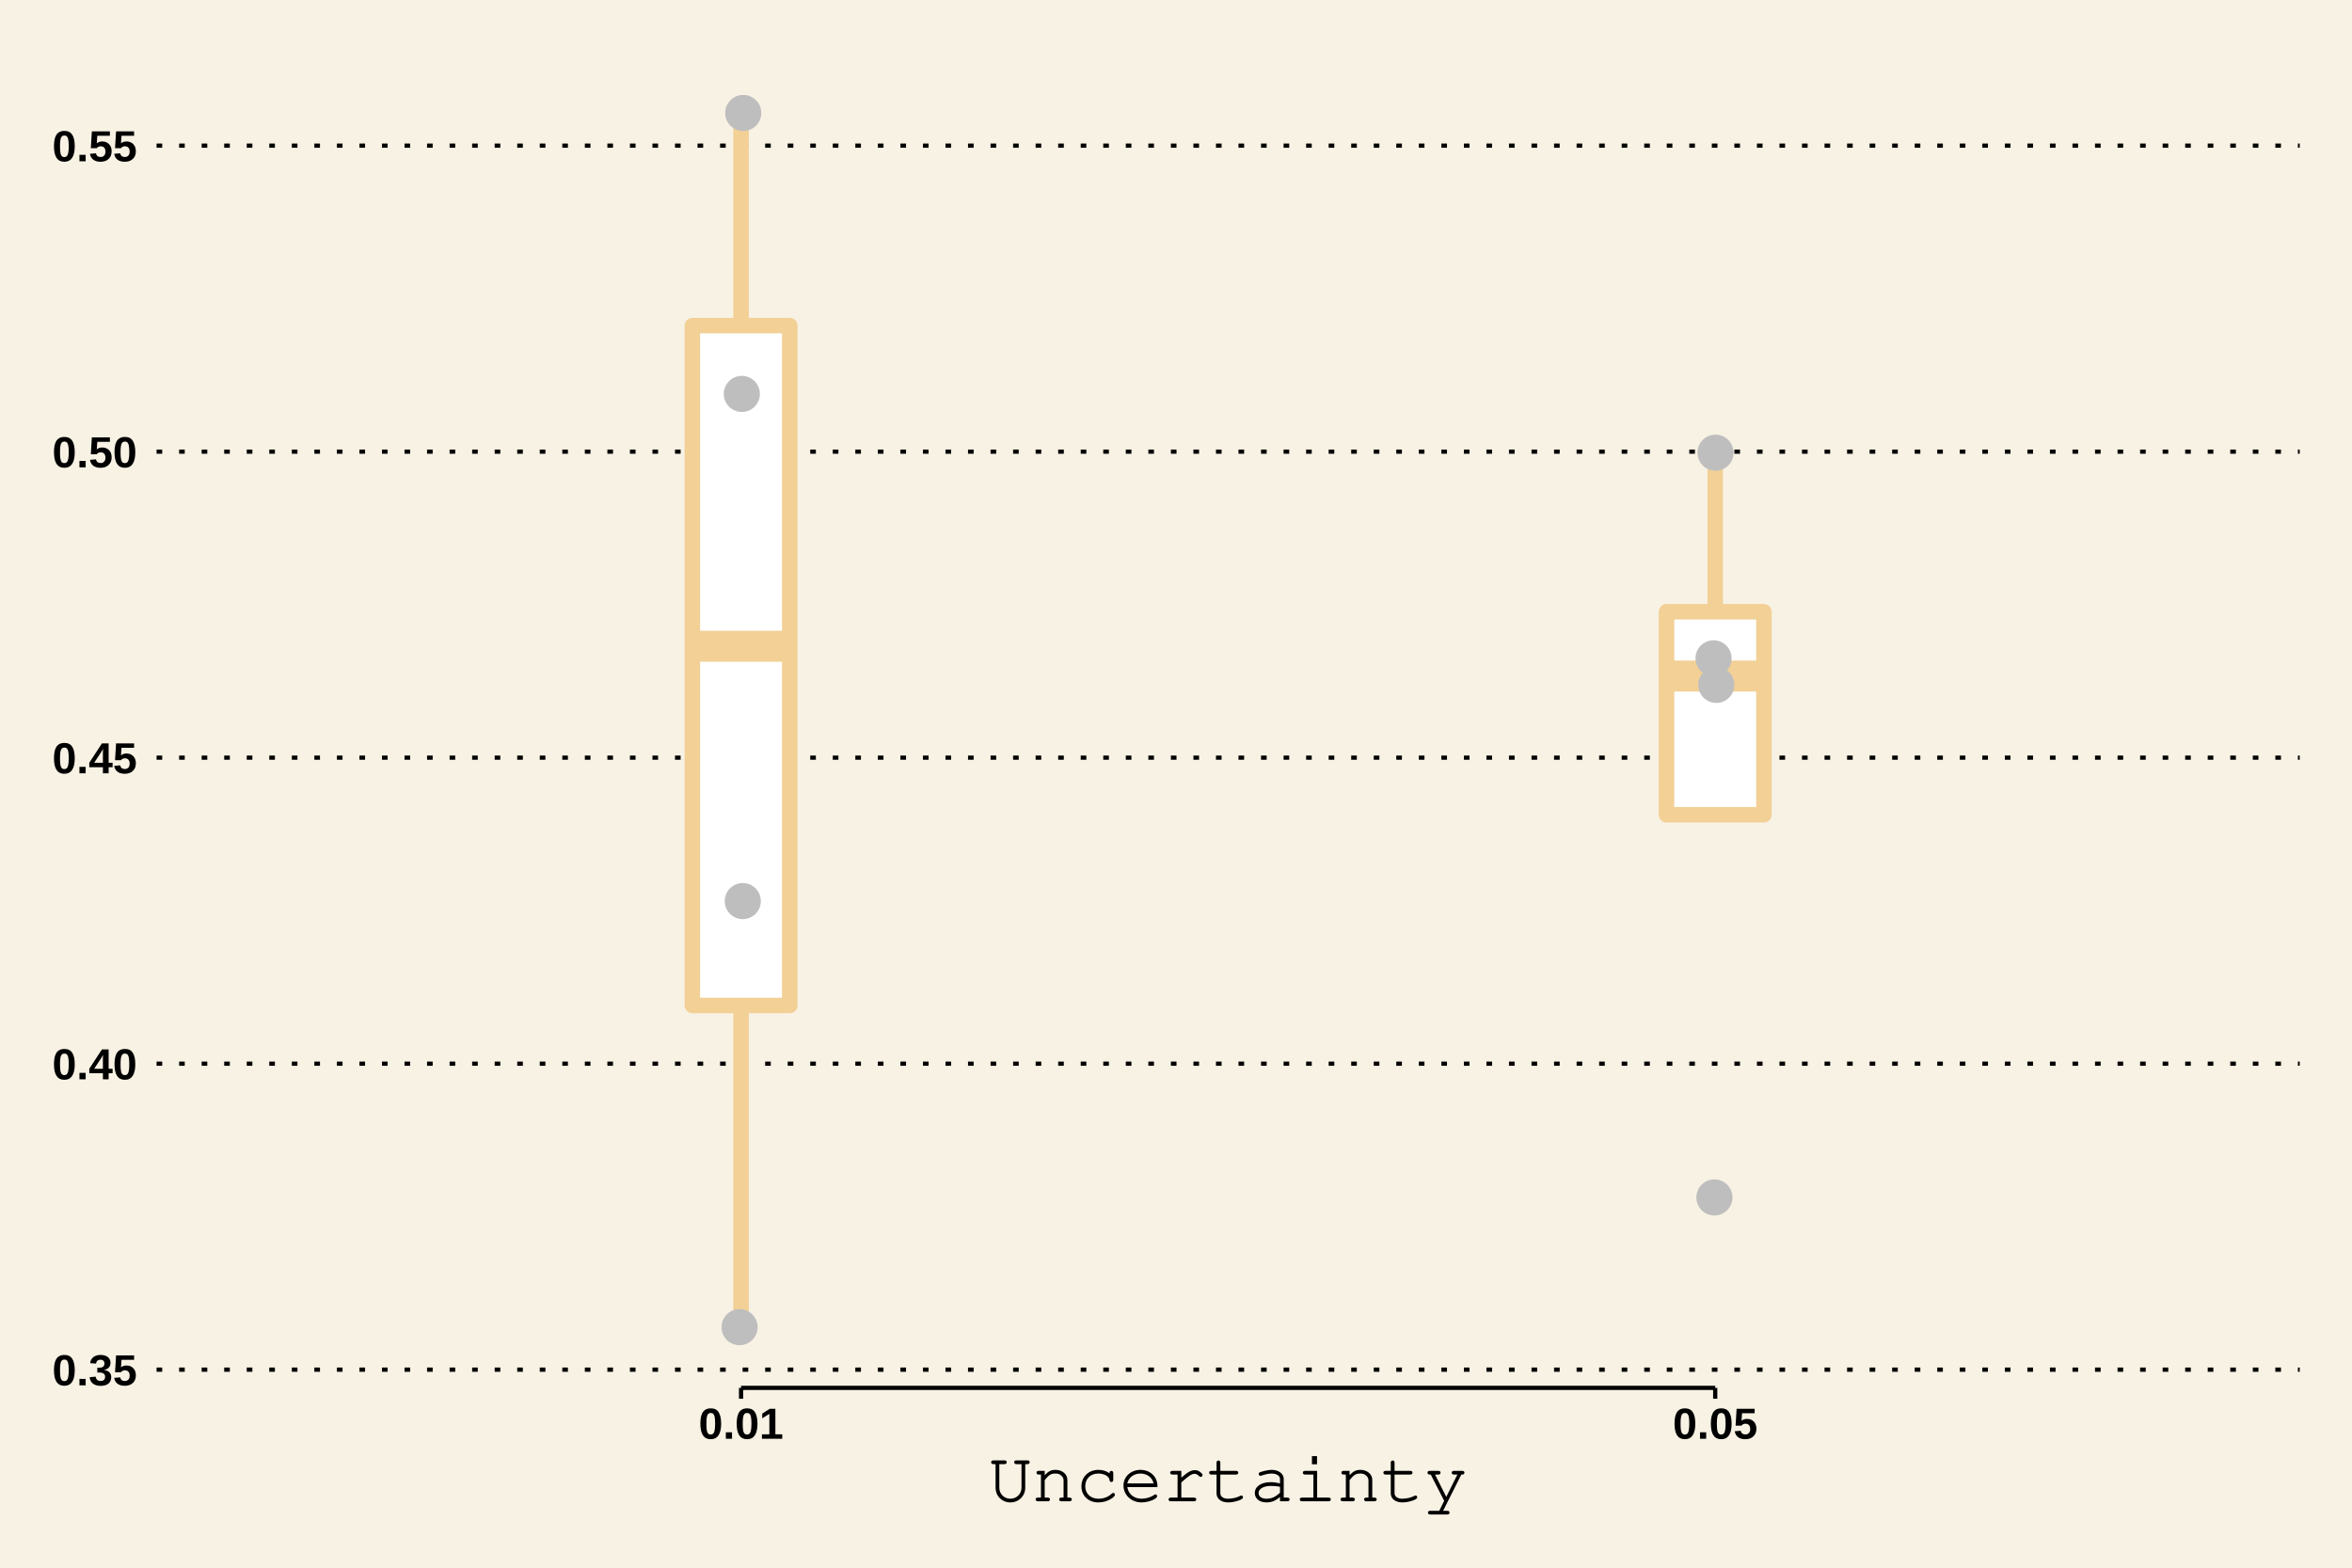
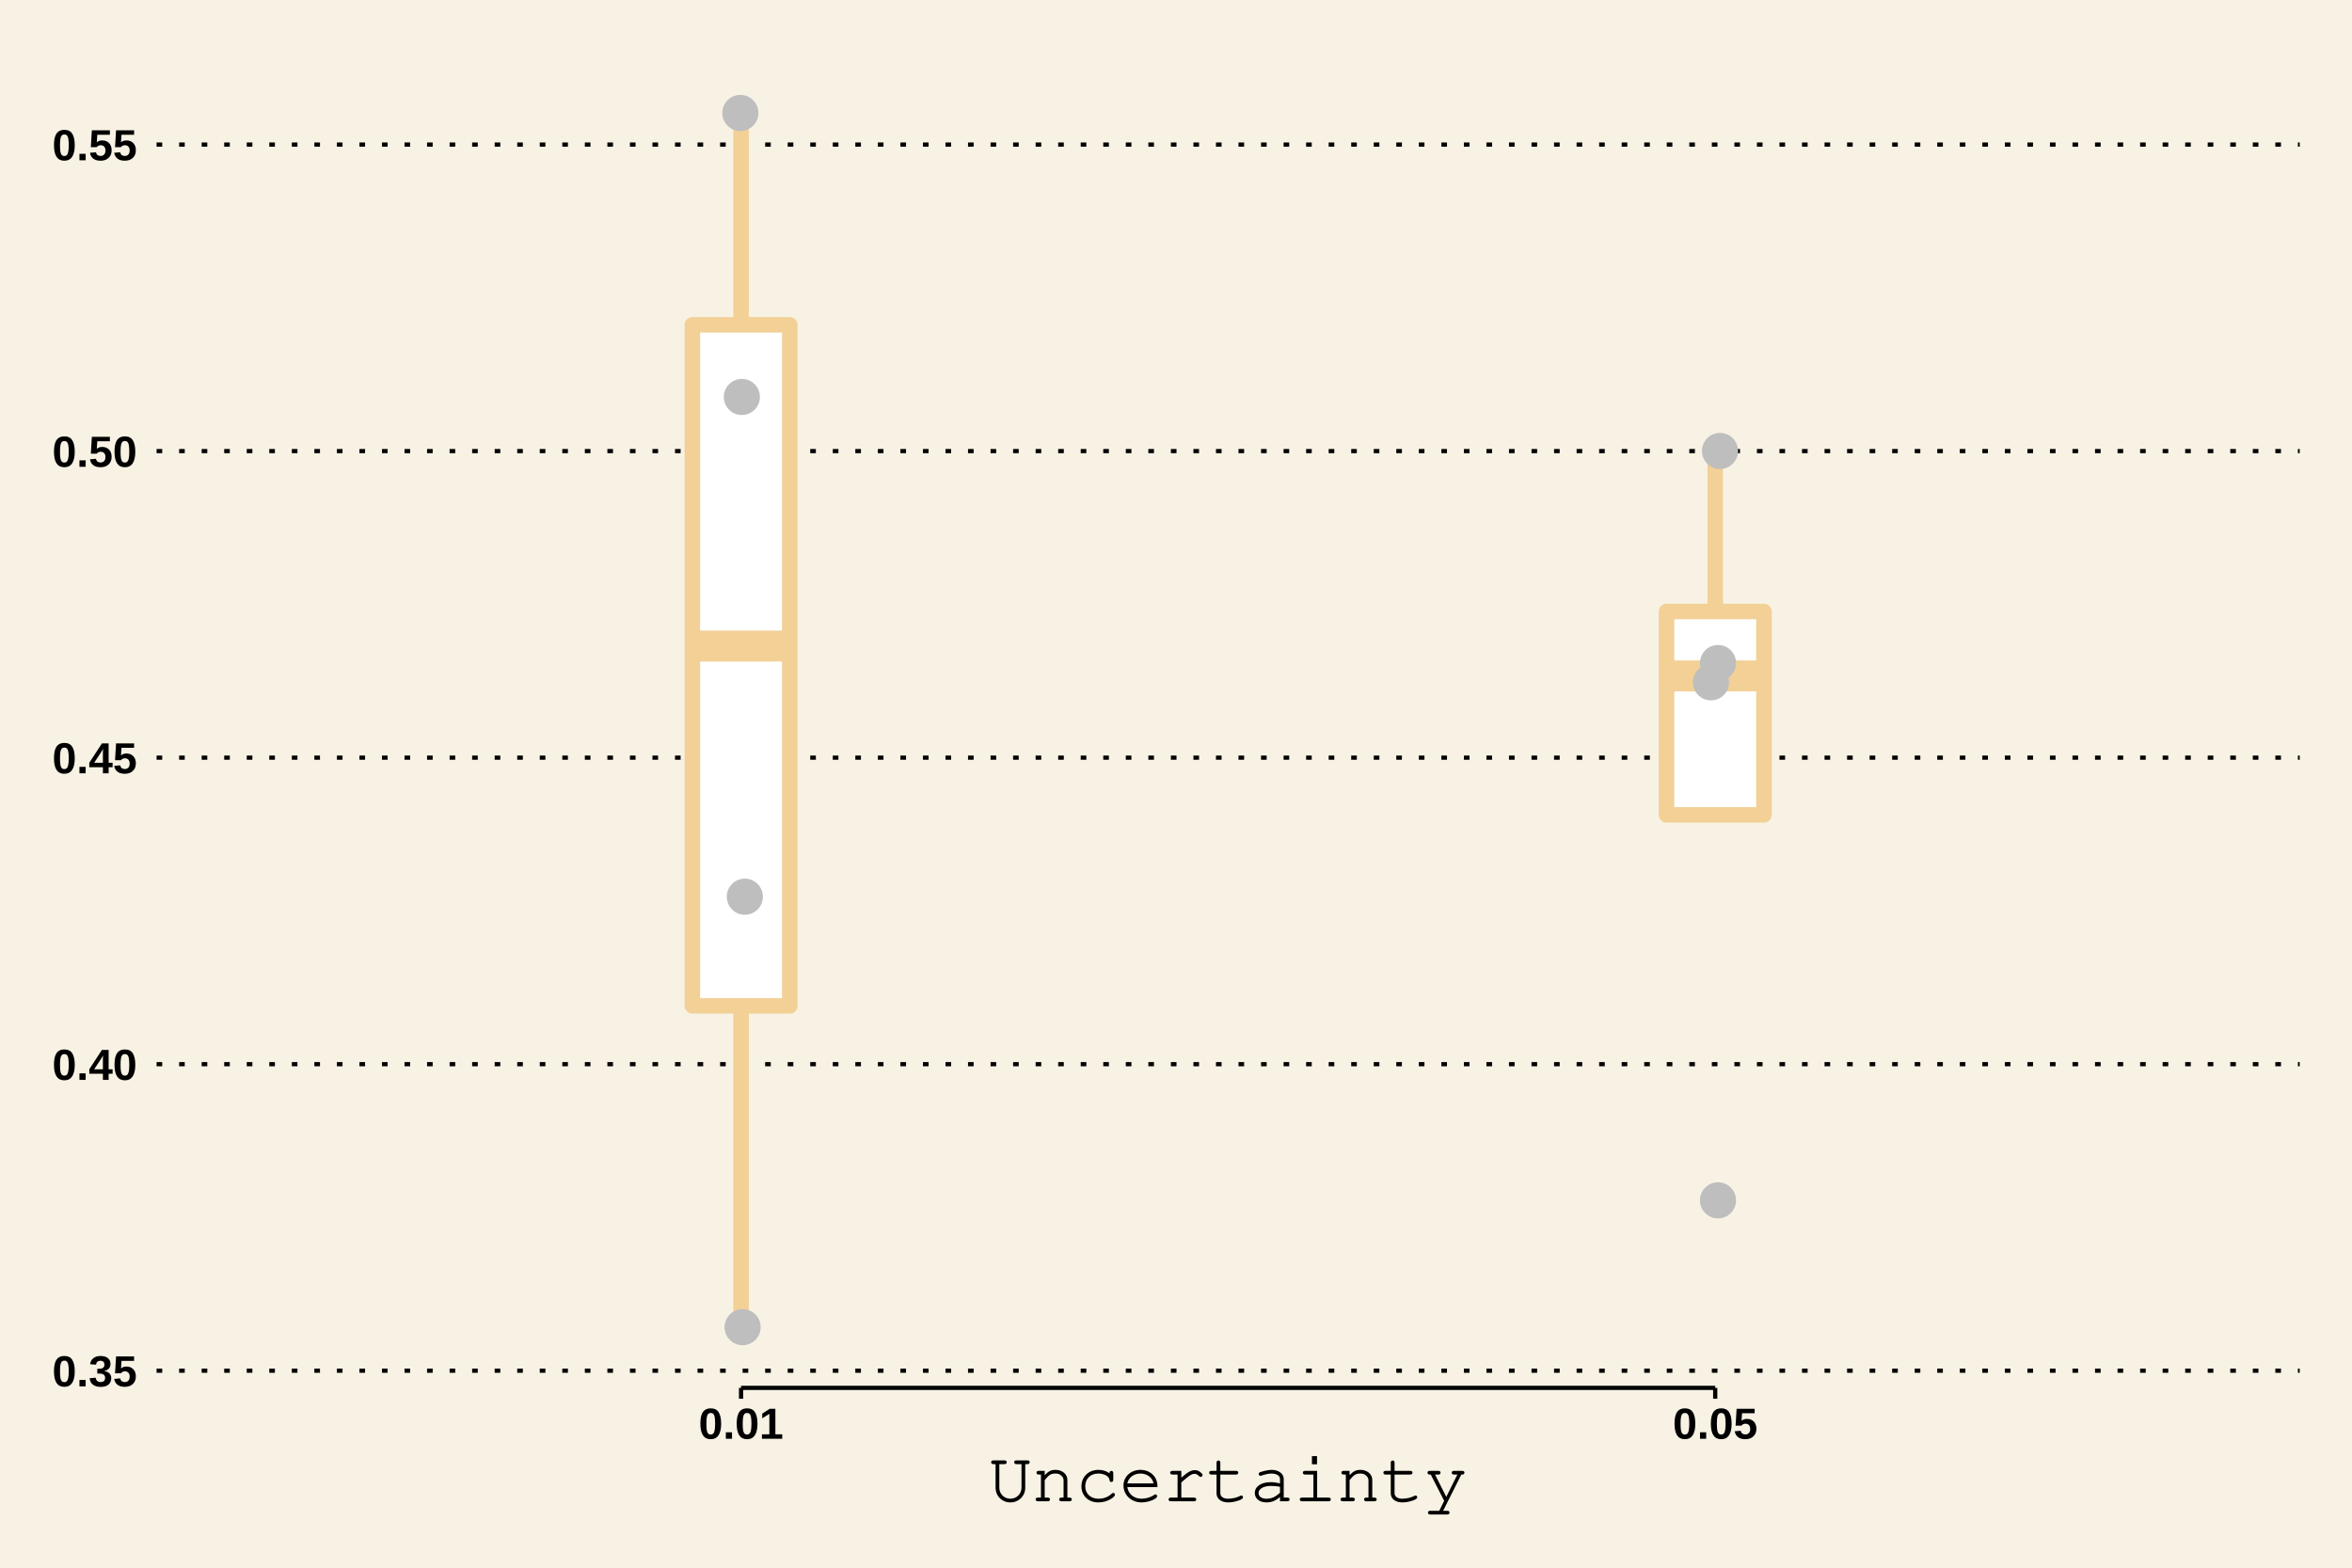
<svg xmlns="http://www.w3.org/2000/svg" class="svglite" width="648.00pt" height="432.00pt" viewBox="0 0 648.00 432.00">
  <defs>
    <style type="text/css">
    .svglite line, .svglite polyline, .svglite polygon, .svglite path, .svglite rect, .svglite circle {
      fill: none;
      stroke: #000000;
      stroke-linecap: round;
      stroke-linejoin: round;
      stroke-miterlimit: 10.00;
    }
  </style>
  </defs>
  <rect width="100%" height="100%" style="stroke: none; fill: #F8F2E4;" />
  <defs>
    <clipPath id="cpMC4wMHw2NDguMDB8MC4wMHw0MzIuMDA=">
      <rect x="0.00" y="0.00" width="648.00" height="432.00" />
    </clipPath>
  </defs>
  <g clip-path="url(#cpMC4wMHw2NDguMDB8MC4wMHw0MzIuMDA=)">
    <rect x="-0" y="0" width="648.00" height="432.00" style="stroke-width: 1.16; stroke: none; fill: #F8F2E4;" />
  </g>
  <defs>
    <clipPath id="cpNDMuMTR8NjMzLjYwfDE0LjQwfDM4Mi40NQ==">
      <rect x="43.14" y="14.40" width="590.46" height="368.05" />
    </clipPath>
  </defs>
  <g clip-path="url(#cpNDMuMTR8NjMzLjYwfDE0LjQwfDM4Mi40NQ==)">
    <rect x="43.14" y="14.40" width="590.46" height="368.05" style="stroke-width: 1.16; stroke: none; fill: #F8F2E4;" />
-     <polyline points="43.14,377.43 633.60,377.43 " style="stroke-width: 1.16; stroke-dasharray: 1.55,4.66; stroke-linecap: butt;" />
-     <polyline points="43.14,293.11 633.60,293.11 " style="stroke-width: 1.16; stroke-dasharray: 1.55,4.66; stroke-linecap: butt;" />
+     <polyline points="43.14,377.72 633.60,377.72 " style="stroke-width: 1.16; stroke-dasharray: 1.55,4.66; stroke-linecap: butt;" />
+     <polyline points="43.14,293.25 633.60,293.25 " style="stroke-width: 1.16; stroke-dasharray: 1.55,4.66; stroke-linecap: butt;" />
    <polyline points="43.14,208.78 633.60,208.78 " style="stroke-width: 1.16; stroke-dasharray: 1.55,4.66; stroke-linecap: butt;" />
-     <polyline points="43.14,124.46 633.60,124.46 " style="stroke-width: 1.16; stroke-dasharray: 1.55,4.66; stroke-linecap: butt;" />
-     <polyline points="43.14,40.13 633.60,40.13 " style="stroke-width: 1.16; stroke-dasharray: 1.55,4.66; stroke-linecap: butt;" />
-     <line x1="204.17" y1="89.73" x2="204.17" y2="33.29" style="stroke-width: 4.27; stroke: #F2D096; stroke-linecap: butt;" />
-     <line x1="204.17" y1="277.07" x2="204.17" y2="365.39" style="stroke-width: 4.27; stroke: #F2D096; stroke-linecap: butt;" />
-     <polygon points="190.75,89.73 190.75,277.07 217.59,277.07 217.59,89.73 190.75,89.73 " style="stroke-width: 4.27; stroke: #F2D096; fill: #FFFFFF;" />
-     <line x1="190.75" y1="178.09" x2="217.59" y2="178.09" style="stroke-width: 8.54; stroke: #F2D096; stroke-linecap: butt;" />
-     <circle cx="472.56" cy="330.13" r="1.95" style="stroke-width: 0.71; stroke: #F2D096; fill: #F2D096;" />
-     <line x1="472.56" y1="168.58" x2="472.56" y2="124.46" style="stroke-width: 4.27; stroke: #F2D096; stroke-linecap: butt;" />
-     <line x1="472.56" y1="224.52" x2="472.56" y2="224.52" style="stroke-width: 4.27; stroke: #F2D096; stroke-linecap: butt;" />
-     <polygon points="459.14,168.58 459.14,224.52 485.98,224.52 485.98,168.58 459.14,168.58 " style="stroke-width: 4.27; stroke: #F2D096; fill: #FFFFFF;" />
-     <line x1="459.14" y1="186.30" x2="485.98" y2="186.30" style="stroke-width: 8.54; stroke: #F2D096; stroke-linecap: butt;" />
-     <circle cx="203.76" cy="365.72" r="4.62" style="stroke-width: 0.71; stroke: #BEBEBE; fill: #BEBEBE;" />
-     <circle cx="204.77" cy="31.13" r="4.62" style="stroke-width: 0.71; stroke: #BEBEBE; fill: #BEBEBE;" />
-     <circle cx="204.64" cy="248.31" r="4.62" style="stroke-width: 0.71; stroke: #BEBEBE; fill: #BEBEBE;" />
-     <circle cx="204.38" cy="108.55" r="4.62" style="stroke-width: 0.71; stroke: #BEBEBE; fill: #BEBEBE;" />
-     <circle cx="472.64" cy="124.75" r="4.62" style="stroke-width: 0.71; stroke: #BEBEBE; fill: #BEBEBE;" />
-     <circle cx="472.34" cy="329.97" r="4.62" style="stroke-width: 0.71; stroke: #BEBEBE; fill: #BEBEBE;" />
-     <circle cx="472.86" cy="188.73" r="4.62" style="stroke-width: 0.71; stroke: #BEBEBE; fill: #BEBEBE;" />
-     <circle cx="472.10" cy="181.41" r="4.62" style="stroke-width: 0.71; stroke: #BEBEBE; fill: #BEBEBE;" />
+     <polyline points="43.14,124.31 633.60,124.31 " style="stroke-width: 1.16; stroke-dasharray: 1.55,4.66; stroke-linecap: butt;" />
+     <polyline points="43.14,39.84 633.60,39.84 " style="stroke-width: 1.16; stroke-dasharray: 1.55,4.66; stroke-linecap: butt;" />
+     <line x1="204.17" y1="89.52" x2="204.17" y2="32.99" style="stroke-width: 4.27; stroke: #F2D096; stroke-linecap: butt;" />
+     <line x1="204.17" y1="277.18" x2="204.17" y2="365.66" style="stroke-width: 4.27; stroke: #F2D096; stroke-linecap: butt;" />
+     <polygon points="190.75,89.52 190.75,277.18 217.59,277.18 217.59,89.52 190.75,89.52 " style="stroke-width: 4.27; stroke: #F2D096; fill: #FFFFFF;" />
+     <line x1="190.75" y1="178.03" x2="217.59" y2="178.03" style="stroke-width: 8.54; stroke: #F2D096; stroke-linecap: butt;" />
+     <circle cx="472.56" cy="330.34" r="1.95" style="stroke-width: 0.71; stroke: #F2D096; fill: #F2D096;" />
+     <line x1="472.56" y1="168.51" x2="472.56" y2="124.31" style="stroke-width: 4.27; stroke: #F2D096; stroke-linecap: butt;" />
+     <line x1="472.56" y1="224.55" x2="472.56" y2="224.55" style="stroke-width: 4.27; stroke: #F2D096; stroke-linecap: butt;" />
+     <polygon points="459.14,168.51 459.14,224.55 485.98,224.55 485.98,168.51 459.14,168.51 " style="stroke-width: 4.27; stroke: #F2D096; fill: #FFFFFF;" />
+     <line x1="459.14" y1="186.26" x2="485.98" y2="186.26" style="stroke-width: 8.54; stroke: #F2D096; stroke-linecap: butt;" />
+     <circle cx="204.60" cy="365.72" r="4.62" style="stroke-width: 0.71; stroke: #BEBEBE; fill: #BEBEBE;" />
+     <circle cx="203.98" cy="31.13" r="4.62" style="stroke-width: 0.71; stroke: #BEBEBE; fill: #BEBEBE;" />
+     <circle cx="205.21" cy="247.10" r="4.62" style="stroke-width: 0.71; stroke: #BEBEBE; fill: #BEBEBE;" />
+     <circle cx="204.39" cy="109.39" r="4.62" style="stroke-width: 0.71; stroke: #BEBEBE; fill: #BEBEBE;" />
+     <circle cx="473.88" cy="124.27" r="4.62" style="stroke-width: 0.71; stroke: #BEBEBE; fill: #BEBEBE;" />
+     <circle cx="473.33" cy="330.77" r="4.62" style="stroke-width: 0.71; stroke: #BEBEBE; fill: #BEBEBE;" />
+     <circle cx="471.39" cy="188.02" r="4.62" style="stroke-width: 0.71; stroke: #BEBEBE; fill: #BEBEBE;" />
+     <circle cx="473.33" cy="182.71" r="4.62" style="stroke-width: 0.71; stroke: #BEBEBE; fill: #BEBEBE;" />
    <rect x="43.14" y="14.40" width="590.46" height="368.05" style="stroke-width: 1.16; stroke: none;" />
  </g>
  <g clip-path="url(#cpMC4wMHw2NDguMDB8MC4wMHw0MzIuMDA=)">
-     <text x="37.76" y="381.75" text-anchor="end" style="font-size: 12.00px; font-weight: bold; font-family: Arial;" textLength="23.36px" lengthAdjust="spacingAndGlyphs">0.35</text>
-     <text x="37.76" y="297.43" text-anchor="end" style="font-size: 12.00px; font-weight: bold; font-family: Arial;" textLength="23.36px" lengthAdjust="spacingAndGlyphs">0.40</text>
+     <text x="37.76" y="382.04" text-anchor="end" style="font-size: 12.00px; font-weight: bold; font-family: Arial;" textLength="23.36px" lengthAdjust="spacingAndGlyphs">0.35</text>
+     <text x="37.76" y="297.57" text-anchor="end" style="font-size: 12.00px; font-weight: bold; font-family: Arial;" textLength="23.36px" lengthAdjust="spacingAndGlyphs">0.40</text>
    <text x="37.76" y="213.10" text-anchor="end" style="font-size: 12.00px; font-weight: bold; font-family: Arial;" textLength="23.36px" lengthAdjust="spacingAndGlyphs">0.45</text>
-     <text x="37.76" y="128.78" text-anchor="end" style="font-size: 12.00px; font-weight: bold; font-family: Arial;" textLength="23.36px" lengthAdjust="spacingAndGlyphs">0.50</text>
-     <text x="37.76" y="44.45" text-anchor="end" style="font-size: 12.00px; font-weight: bold; font-family: Arial;" textLength="23.36px" lengthAdjust="spacingAndGlyphs">0.55</text>
+     <text x="37.76" y="128.63" text-anchor="end" style="font-size: 12.00px; font-weight: bold; font-family: Arial;" textLength="23.36px" lengthAdjust="spacingAndGlyphs">0.50</text>
+     <text x="37.76" y="44.16" text-anchor="end" style="font-size: 12.00px; font-weight: bold; font-family: Arial;" textLength="23.36px" lengthAdjust="spacingAndGlyphs">0.55</text>
    <polyline points="204.17,382.45 472.56,382.45 " style="stroke-width: 1.16; stroke-linecap: butt;" />
    <polyline points="204.17,385.44 204.17,382.45 " style="stroke-width: 1.16; stroke-linecap: butt;" />
    <polyline points="472.56,385.44 472.56,382.45 " style="stroke-width: 1.16; stroke-linecap: butt;" />
    <text x="204.17" y="396.47" text-anchor="middle" style="font-size: 12.00px; font-weight: bold; font-family: Arial;" textLength="23.36px" lengthAdjust="spacingAndGlyphs">0.01</text>
    <text x="472.56" y="396.47" text-anchor="middle" style="font-size: 12.00px; font-weight: bold; font-family: Arial;" textLength="23.36px" lengthAdjust="spacingAndGlyphs">0.05</text>
    <text x="338.37" y="413.70" text-anchor="middle" style="font-size: 20.00px; font-weight: 0; font-family: Courier;" textLength="132.03px" lengthAdjust="spacingAndGlyphs">Uncertainty</text>
  </g>
</svg>
